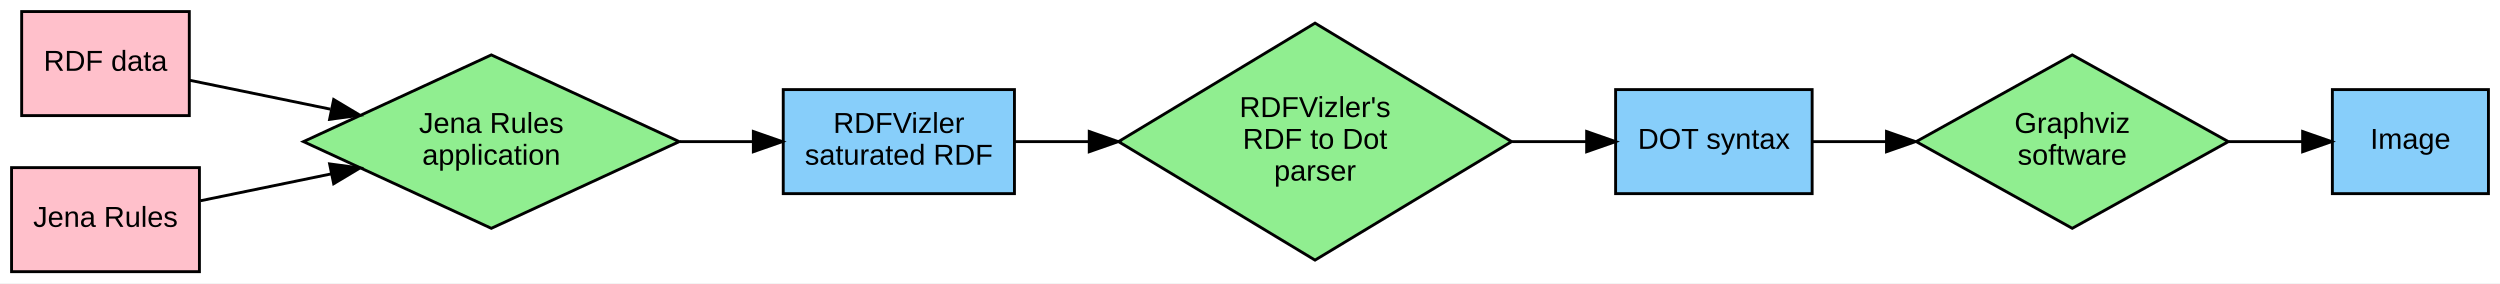
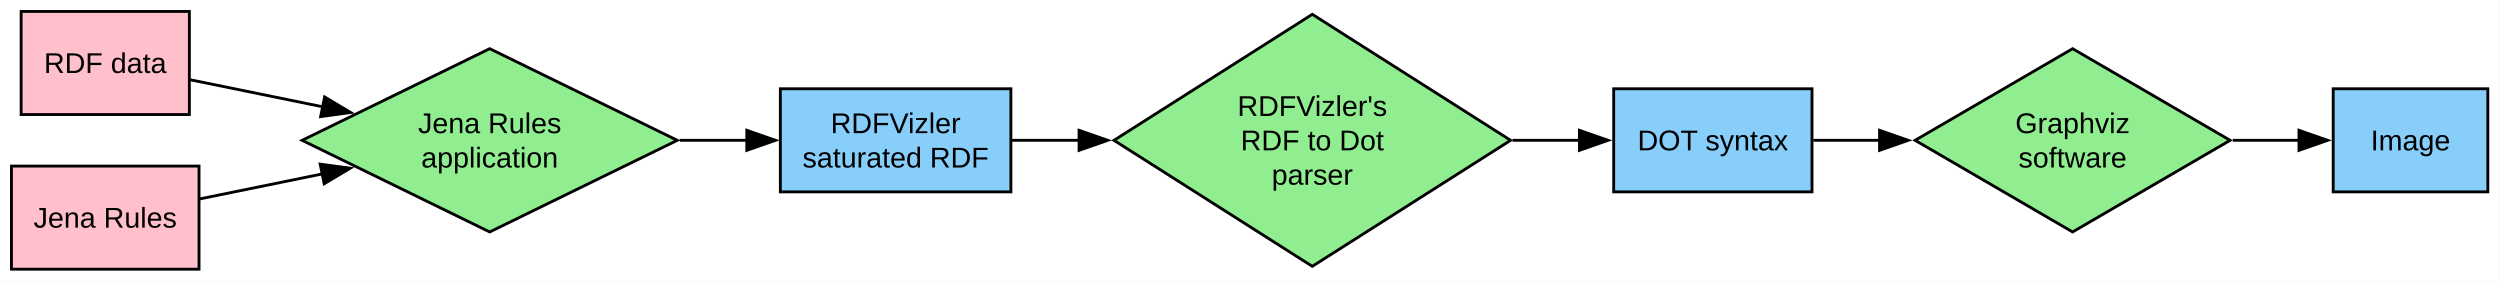
- <svg xmlns="http://www.w3.org/2000/svg" width="865pt" height="98pt" viewBox="0.00 0.00 865.00 98.00">
-   <g id="graph0" class="graph" transform="scale(1 1) rotate(0) translate(4 94)">
-     <polygon fill="white" stroke="none" points="-4,4 -4,-94 861,-94 861,4 -4,4" />
+ <svg xmlns="http://www.w3.org/2000/svg" width="873px" height="98px" viewBox="0.00 0.00 873.00 98.00">
+   <g id="graph0" class="graph" transform="scale(1.0 1.0) rotate(0.0) translate(4.0 94.0)">
+     <polygon fill="white" stroke="none" points="-4,4 -4,-94 868.75,-94 868.75,4 -4,4" />
    <g id="node1" class="node">
-       <polygon fill="lightgreen" stroke="black" points="451,-86 383,-45 451,-4 519,-45 451,-86" />
-       <text text-anchor="middle" x="451" y="-53.5" font-family="Arial" font-size="10.00">RDFVizler's</text>
-       <text text-anchor="middle" x="451" y="-42.5" font-family="Arial" font-size="10.00">RDF to Dot</text>
-       <text text-anchor="middle" x="451" y="-31.5" font-family="Arial" font-size="10.00">parser</text>
+       <polygon fill="lightskyblue" stroke="black" points="864.75,-63 810.75,-63 810.75,-27 864.75,-27 864.75,-63" />
+       <text xml:space="preserve" text-anchor="middle" x="837.75" y="-41.5" font-family="Arial" font-size="10.00">Image</text>
+     </g>
+     <g id="node2" class="node">
+       <polygon fill="lightgreen" stroke="black" points="719.75,-77 664.75,-45 719.75,-13 774.75,-45 719.75,-77" />
+       <text xml:space="preserve" text-anchor="middle" x="719.75" y="-47.5" font-family="Arial" font-size="10.00">Graphviz</text>
+       <text xml:space="preserve" text-anchor="middle" x="719.75" y="-35.5" font-family="Arial" font-size="10.00">software</text>
+     </g>
+     <g id="edge1" class="edge">
+       <path fill="none" stroke="black" d="M775.69,-45C783.51,-45 791.41,-45 798.81,-45" />
+       <polygon fill="black" stroke="black" points="798.8,-48.5 808.8,-45 798.8,-41.5 798.8,-48.5" />
+     </g>
+     <g id="node3" class="node">
+       <polygon fill="lightskyblue" stroke="black" points="628.75,-63 559.5,-63 559.5,-27 628.75,-27 628.75,-63" />
+       <text xml:space="preserve" text-anchor="middle" x="594.12" y="-41.5" font-family="Arial" font-size="10.00">DOT syntax</text>
+     </g>
+     <g id="edge2" class="edge">
+       <path fill="none" stroke="black" d="M629.23,-45C636.52,-45 644.45,-45 652.49,-45" />
+       <polygon fill="black" stroke="black" points="652.34,-48.5 662.34,-45 652.34,-41.5 652.34,-48.5" />
    </g>
    <g id="node4" class="node">
-       <polygon fill="lightskyblue" stroke="black" points="623,-63 555,-63 555,-27 623,-27 623,-63" />
-       <text text-anchor="middle" x="589" y="-42.5" font-family="Arial" font-size="10.00">DOT syntax</text>
+       <polygon fill="lightgreen" stroke="black" points="454.25,-89 385,-45 454.25,-1 523.5,-45 454.25,-89" />
+       <text xml:space="preserve" text-anchor="middle" x="454.25" y="-53.5" font-family="Arial" font-size="10.00">RDFVizler's</text>
+       <text xml:space="preserve" text-anchor="middle" x="454.25" y="-41.5" font-family="Arial" font-size="10.00">RDF to Dot</text>
+       <text xml:space="preserve" text-anchor="middle" x="454.25" y="-29.5" font-family="Arial" font-size="10.00">parser</text>
+     </g>
+     <g id="edge3" class="edge">
+       <path fill="none" stroke="black" d="M524.19,-45C532.14,-45 540.09,-45 547.62,-45" />
+       <polygon fill="black" stroke="black" points="547.53,-48.5 557.53,-45 547.53,-41.5 547.53,-48.5" />
+     </g>
+     <g id="node5" class="node">
+       <polygon fill="pink" stroke="black" points="62.12,-90 3.38,-90 3.38,-54 62.12,-54 62.12,-90" />
+       <text xml:space="preserve" text-anchor="middle" x="32.75" y="-68.5" font-family="Arial" font-size="10.00">RDF data</text>
+     </g>
+     <g id="node6" class="node">
+       <polygon fill="lightgreen" stroke="black" points="167,-77 101.5,-45 167,-13 232.5,-45 167,-77" />
+       <text xml:space="preserve" text-anchor="middle" x="167" y="-47.5" font-family="Arial" font-size="10.00">Jena Rules</text>
+       <text xml:space="preserve" text-anchor="middle" x="167" y="-35.5" font-family="Arial" font-size="10.00">application</text>
+     </g>
+     <g id="edge5" class="edge">
+       <path fill="none" stroke="black" d="M62.45,-66.14C76.09,-63.36 92.9,-59.92 108.98,-56.64" />
+       <polygon fill="black" stroke="black" points="109.36,-60.14 118.46,-54.71 107.96,-53.28 109.36,-60.14" />
+     </g>
+     <g id="node8" class="node">
+       <polygon fill="lightskyblue" stroke="black" points="349,-63 268.5,-63 268.5,-27 349,-27 349,-63" />
+       <text xml:space="preserve" text-anchor="middle" x="308.75" y="-47.5" font-family="Arial" font-size="10.00">RDFVizler</text>
+       <text xml:space="preserve" text-anchor="middle" x="308.75" y="-35.5" font-family="Arial" font-size="10.00">saturated RDF</text>
    </g>
    <g id="edge7" class="edge">
-       <path fill="none" stroke="black" d="M519.203,-45C527.955,-45 536.725,-45 544.932,-45" />
-       <polygon fill="black" stroke="black" points="544.983,-48.5 554.983,-45 544.983,-41.5 544.983,-48.5" />
-     </g>
-     <g id="node2" class="node">
-       <polygon fill="lightgreen" stroke="black" points="166,-75 101,-45 166,-15 231,-45 166,-75" />
-       <text text-anchor="middle" x="166" y="-48" font-family="Arial" font-size="10.00">Jena Rules</text>
-       <text text-anchor="middle" x="166" y="-37" font-family="Arial" font-size="10.00">application</text>
+       <path fill="none" stroke="black" d="M233.37,-45C241.3,-45 249.3,-45 256.97,-45" />
+       <polygon fill="black" stroke="black" points="256.79,-48.5 266.79,-45 256.79,-41.5 256.79,-48.5" />
    </g>
    <g id="node7" class="node">
-       <polygon fill="lightskyblue" stroke="black" points="347,-63 267,-63 267,-27 347,-27 347,-63" />
-       <text text-anchor="middle" x="307" y="-48" font-family="Arial" font-size="10.00">RDFVizler</text>
-       <text text-anchor="middle" x="307" y="-37" font-family="Arial" font-size="10.00">saturated RDF</text>
+       <polygon fill="pink" stroke="black" points="65.5,-36 0,-36 0,0 65.5,0 65.5,-36" />
+       <text xml:space="preserve" text-anchor="middle" x="32.75" y="-14.5" font-family="Arial" font-size="10.00">Jena Rules</text>
    </g>
-     <g id="edge3" class="edge">
-       <path fill="none" stroke="black" d="M231.211,-45C239.713,-45 248.322,-45 256.524,-45" />
-       <polygon fill="black" stroke="black" points="256.657,-48.5 266.657,-45 256.657,-41.5 256.657,-48.5" />
-     </g>
-     <g id="node3" class="node">
-       <polygon fill="lightgreen" stroke="black" points="713,-75 659,-45 713,-15 767,-45 713,-75" />
-       <text text-anchor="middle" x="713" y="-48" font-family="Arial" font-size="10.00">Graphviz</text>
-       <text text-anchor="middle" x="713" y="-37" font-family="Arial" font-size="10.00">software</text>
-     </g>
-     <g id="node6" class="node">
-       <polygon fill="lightskyblue" stroke="black" points="857,-63 803,-63 803,-27 857,-27 857,-63" />
-       <text text-anchor="middle" x="830" y="-42.5" font-family="Arial" font-size="10.00">Image</text>
+     <g id="edge6" class="edge">
+       <path fill="none" stroke="black" d="M65.76,-24.54C78.68,-27.17 93.98,-30.3 108.7,-33.3" />
+       <polygon fill="black" stroke="black" points="107.8,-36.69 118.3,-35.26 109.2,-29.83 107.8,-36.69" />
    </g>
    <g id="edge4" class="edge">
-       <path fill="none" stroke="black" d="M767.124,-45C775.717,-45 784.442,-45 792.523,-45" />
-       <polygon fill="black" stroke="black" points="792.712,-48.5 802.712,-45 792.712,-41.5 792.712,-48.5" />
-     </g>
-     <g id="edge2" class="edge">
-       <path fill="none" stroke="black" d="M623.015,-45C631.013,-45 639.831,-45 648.714,-45" />
-       <polygon fill="black" stroke="black" points="648.73,-48.5 658.73,-45 648.73,-41.5 648.73,-48.5" />
-     </g>
-     <g id="node5" class="node">
-       <polygon fill="pink" stroke="black" points="61.5,-90 3.5,-90 3.5,-54 61.5,-54 61.5,-90" />
-       <text text-anchor="middle" x="32.5" y="-69.5" font-family="Arial" font-size="10.00">RDF data</text>
-     </g>
-     <g id="edge5" class="edge">
-       <path fill="none" stroke="black" d="M61.71,-66.208C75.897,-63.295 93.59,-59.662 110.302,-56.231" />
-       <polygon fill="black" stroke="black" points="111.449,-59.568 120.541,-54.129 110.041,-52.711 111.449,-59.568" />
-     </g>
-     <g id="edge1" class="edge">
-       <path fill="none" stroke="black" d="M347.178,-45C355.23,-45 363.971,-45 372.84,-45" />
-       <polygon fill="black" stroke="black" points="372.88,-48.5 382.88,-45 372.88,-41.5 372.88,-48.5" />
-     </g>
-     <g id="node8" class="node">
-       <polygon fill="pink" stroke="black" points="65,-36 0,-36 0,-0 65,-0 65,-36" />
-       <text text-anchor="middle" x="32.5" y="-15.5" font-family="Arial" font-size="10.00">Jena Rules</text>
-     </g>
-     <g id="edge6" class="edge">
-       <path fill="none" stroke="black" d="M65.332,-24.536C78.925,-27.327 95.182,-30.665 110.583,-33.827" />
-       <polygon fill="black" stroke="black" points="110.044,-37.289 120.543,-35.872 111.451,-30.432 110.044,-37.289" />
+       <path fill="none" stroke="black" d="M349.34,-45C356.81,-45 364.87,-45 373.08,-45" />
+       <polygon fill="black" stroke="black" points="372.81,-48.5 382.81,-45 372.81,-41.5 372.81,-48.5" />
    </g>
  </g>
</svg>
